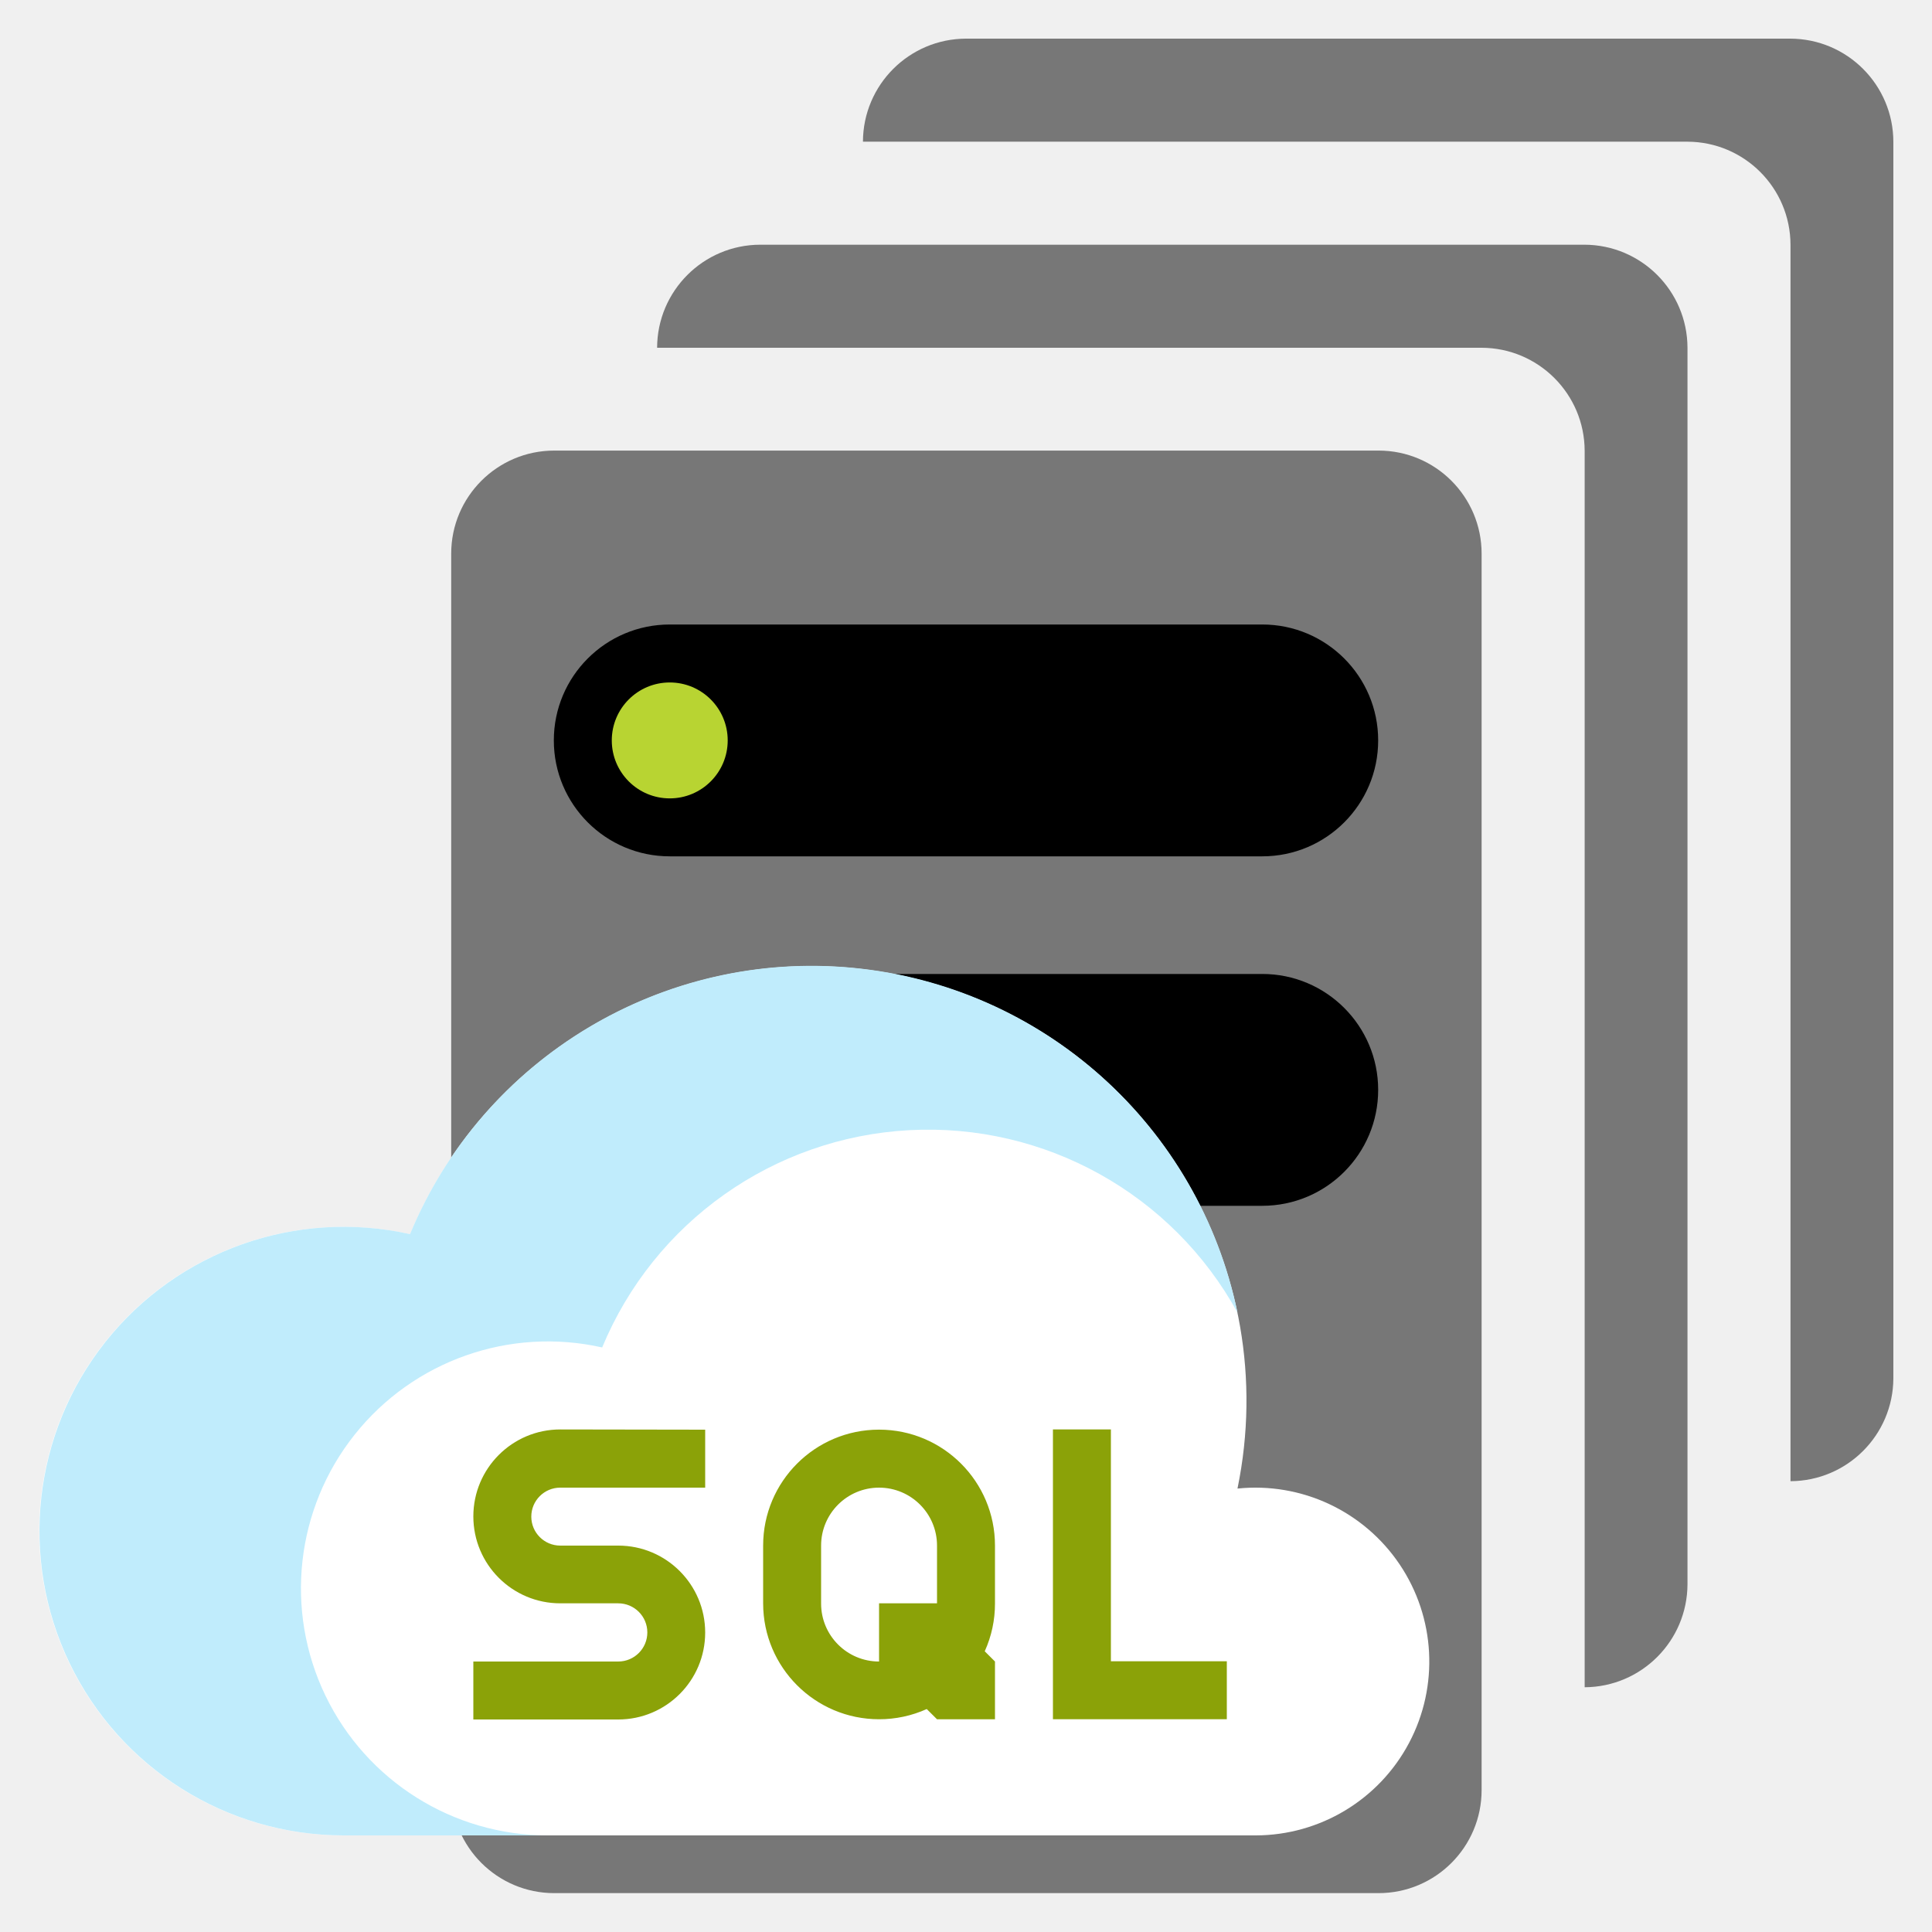
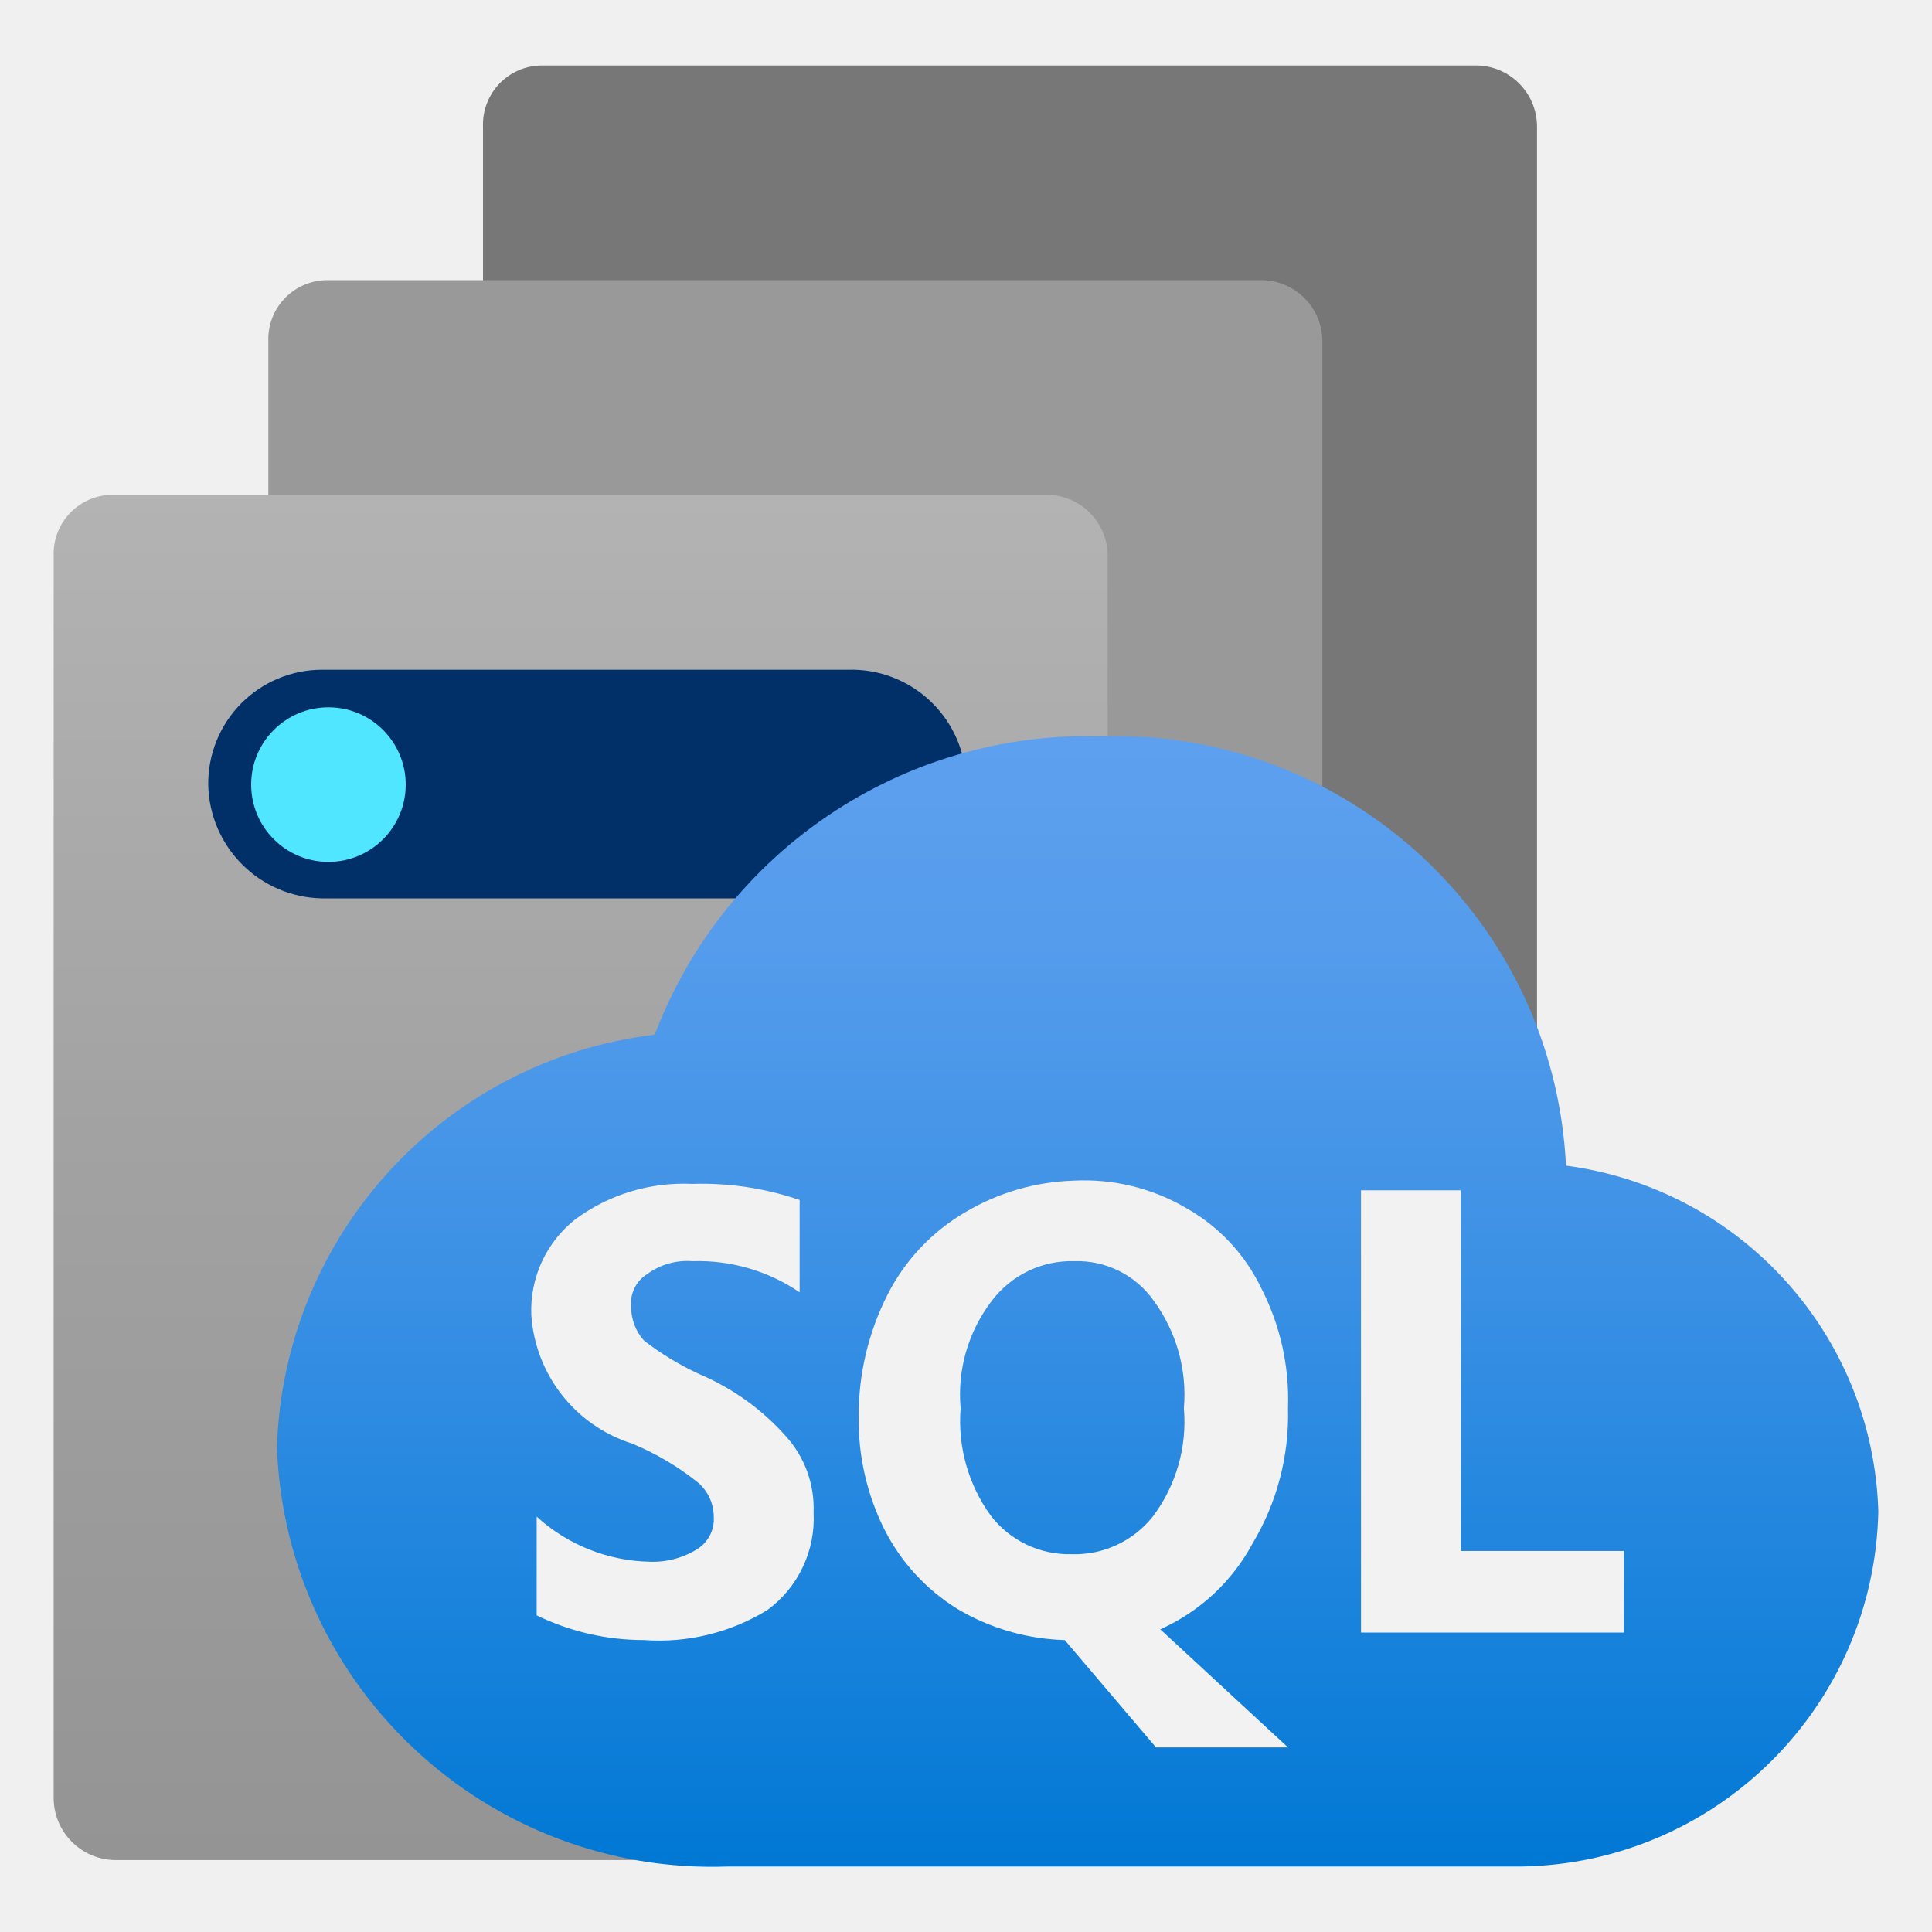
- <svg viewBox="0 0 50 50" class="" role="presentation" focusable="false" id="FxSymbol0-045" data-type="1">
+ <svg viewBox="0 0 18 18" class="" role="presentation" focusable="false" id="FxSymbol0-0e7" data-type="1">
  <g>
-     <path d="M41.006 6.333H19.672A2.674 2.674 0 0 0 17.006 9h21.338a2.675 2.675 0 0 1 2.667 2.667v31.999A2.675 2.675 0 0 0 43.672 41V9a2.674 2.674 0 0 0-2.666-2.667z" fill="#777" />
-     <path d="M46.333 1H25a2.675 2.675 0 0 0-2.667 2.667h21.338a2.674 2.674 0 0 1 2.667 2.666v32A2.674 2.674 0 0 0 49 35.672v-32A2.675 2.675 0 0 0 46.333 1z" fill="#777" />
-     <rect x="11.677" y="11.661" width="26.667" height="37.333" rx="2.667" fill="#777" />
-     <path d="M17.333 16.162a3 3 0 1 0 0 6h15.334a3 3 0 0 0 0-6zm2.673 9.044a3 3 0 0 0 0 6h12.661a3 3 0 0 0 0-6z" />
-     <circle cx="17.333" cy="19.162" r="1.5" class="msportalfx-svg-c13" fill="#b8d432" />
-     <path d="M32.5 47.5a4.5 4.5 0 1 0-.474-8.976 11.253 11.253 0 0 0-21.415-6.583A7.875 7.875 0 1 0 8.875 47.5z" class="msportalfx-svg-c01" fill="#ffffff" />
-     <path d="M32.027 33.976a11.253 11.253 0 0 0-21.416-2.037A7.875 7.875 0 1 0 8.875 47.5h5.3a6.392 6.392 0 1 1 1.409-12.628 9.134 9.134 0 0 1 16.448-.892z" fill="#c0ecfc" />
-     <path d="M22.75 44.494a2.988 2.988 0 0 0 1.234-.264l.266.265h1.5V43l-.265-.265a2.982 2.982 0 0 0 .265-1.236v-1.5a3 3 0 0 0-6 0v1.5a3 3 0 0 0 3 2.995zm-8.25-7.5a2.25 2.25 0 0 0 0 4.5H16A.75.75 0 0 1 16 43h-3.75v1.5H16a2.25 2.25 0 0 0 0-4.5h-1.5a.75.75 0 1 1 0-1.5h3.75V37zm12.75 0h1.5v6h3v1.5h-4.5zm-3 4.5h-1.5V43a1.5 1.5 0 0 1-1.5-1.5V40a1.5 1.5 0 0 1 3 0z" fill="#8ba208" />
+     <path d="M14.32 12.76a.59.59 0 0 1-.57.57H5.07a.57.57 0 0 1-.57-.57V1.18a.55.55 0 0 1 .55-.57h8.7a.57.57 0 0 1 .57.57z" fill="#777" />
+     <path d="M12.32 14.76a.59.59 0 0 1-.57.57H3.07a.57.57 0 0 1-.57-.57V3.18a.55.55 0 0 1 .55-.57h8.7a.57.57 0 0 1 .57.57z" fill="#999" />
+     <path d="M10.32 16.76a.59.59 0 0 1-.57.57H1.07a.58.58 0 0 1-.57-.57V5.18a.55.55 0 0 1 .55-.57h8.7a.57.57 0 0 1 .57.57z" fill="url(#a30745b0-ad63-49cb-b0a6-bfff2ae873e7)" />
+     <path d="M1.94 7.31A1.06 1.06 0 0 1 3 6.24h4.9a1.07 1.07 0 0 1 1.1 1 1.08 1.08 0 0 1-1.08 1.13H3a1.08 1.08 0 0 1-1.06-1.06z" fill="#003067" />
+     <circle cx="3.06" cy="7.31" r=".72" fill="#50e6ff" />
+     <path d="M17.5 14.08a3.35 3.35 0 0 0-2.91-3.22 4.21 4.21 0 0 0-4.35-4A4.31 4.31 0 0 0 6.1 9.64a4 4 0 0 0-3.52 3.85 4.06 4.06 0 0 0 4.2 3.9h7.39a3.38 3.38 0 0 0 3.33-3.31z" fill="url(#a9d4c02a-89a8-4dd3-9cb4-7cc2e8933fb4)" />
+     <path d="M13.61 14.45v-3.36h-.93v4.12h2.45v-.76zm-7.1-1.65a2.67 2.67 0 0 1-.51-.31.47.47 0 0 1-.12-.32.32.32 0 0 1 .15-.3.63.63 0 0 1 .42-.12 1.68 1.68 0 0 1 1 .29v-.86a2.82 2.82 0 0 0-1-.15 1.7 1.7 0 0 0-1.09.33 1.08 1.08 0 0 0-.41.89 1.35 1.35 0 0 0 .94 1.2 2.51 2.51 0 0 1 .61.36.42.42 0 0 1 .15.32.33.33 0 0 1-.15.3.78.78 0 0 1-.45.12A1.61 1.61 0 0 1 5 14.13v.92a2.28 2.28 0 0 0 1 .23A1.93 1.93 0 0 0 7.15 15a1.06 1.06 0 0 0 .43-.91 1 1 0 0 0-.25-.7 2.26 2.26 0 0 0-.82-.59zm5.16 1.58a2.33 2.33 0 0 0 .33-1.26 2.27 2.27 0 0 0-.25-1.12 1.7 1.7 0 0 0-.69-.74A1.88 1.88 0 0 0 10 11a2.1 2.1 0 0 0-1 .29 1.87 1.87 0 0 0-.73.77A2.49 2.49 0 0 0 8 13.2a2.28 2.28 0 0 0 .24 1.05 1.86 1.86 0 0 0 .68.74 2.07 2.07 0 0 0 1 .29l.85 1H12l-1.19-1.1a1.82 1.82 0 0 0 .86-.8zm-.93-.25a.93.93 0 0 1-.76.35.92.92 0 0 1-.75-.36 1.5 1.5 0 0 1-.28-1 1.43 1.43 0 0 1 .29-1 .93.93 0 0 1 .77-.37.87.87 0 0 1 .74.37 1.48 1.48 0 0 1 .28 1 1.47 1.47 0 0 1-.29 1.01z" fill="#f2f2f2" />
  </g>
  <defs>
- </defs>
+     <linearGradient id="a30745b0-ad63-49cb-b0a6-bfff2ae873e7" x1="5.41" y1="17.33" x2="5.41" y2="4.61" gradientUnits="userSpaceOnUse">
+       <stop offset="0" stop-color="#949494" />
+       <stop offset=".53" stop-color="#a2a2a2" />
+       <stop offset="1" stop-color="#b3b3b3" />
+     </linearGradient>
+     <linearGradient id="a9d4c02a-89a8-4dd3-9cb4-7cc2e8933fb4" x1="10.04" y1="-1347.39" x2="10.04" y2="-1336.82" gradientTransform="matrix(1 0 0 -1 0 -1330)" gradientUnits="userSpaceOnUse">
+       <stop offset="0" stop-color="#0078d4" />
+       <stop offset=".16" stop-color="#1380da" />
+       <stop offset=".53" stop-color="#3c91e5" />
+       <stop offset=".82" stop-color="#559cec" />
+       <stop offset="1" stop-color="#5ea0ef" />
+     </linearGradient>
+   </defs>
</svg>
